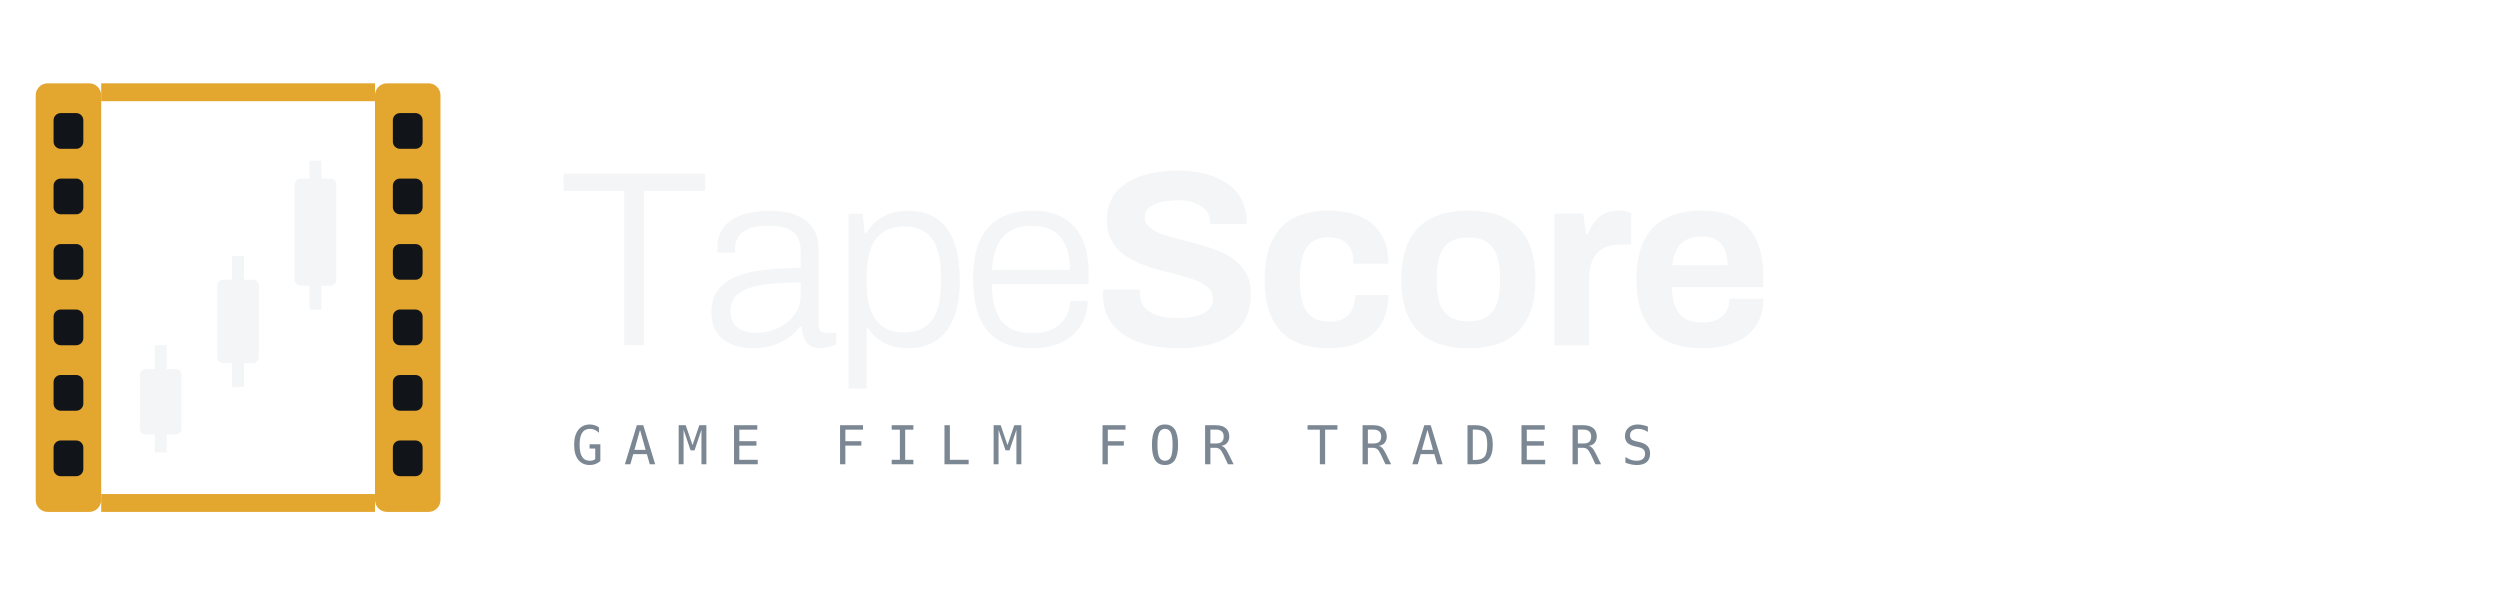
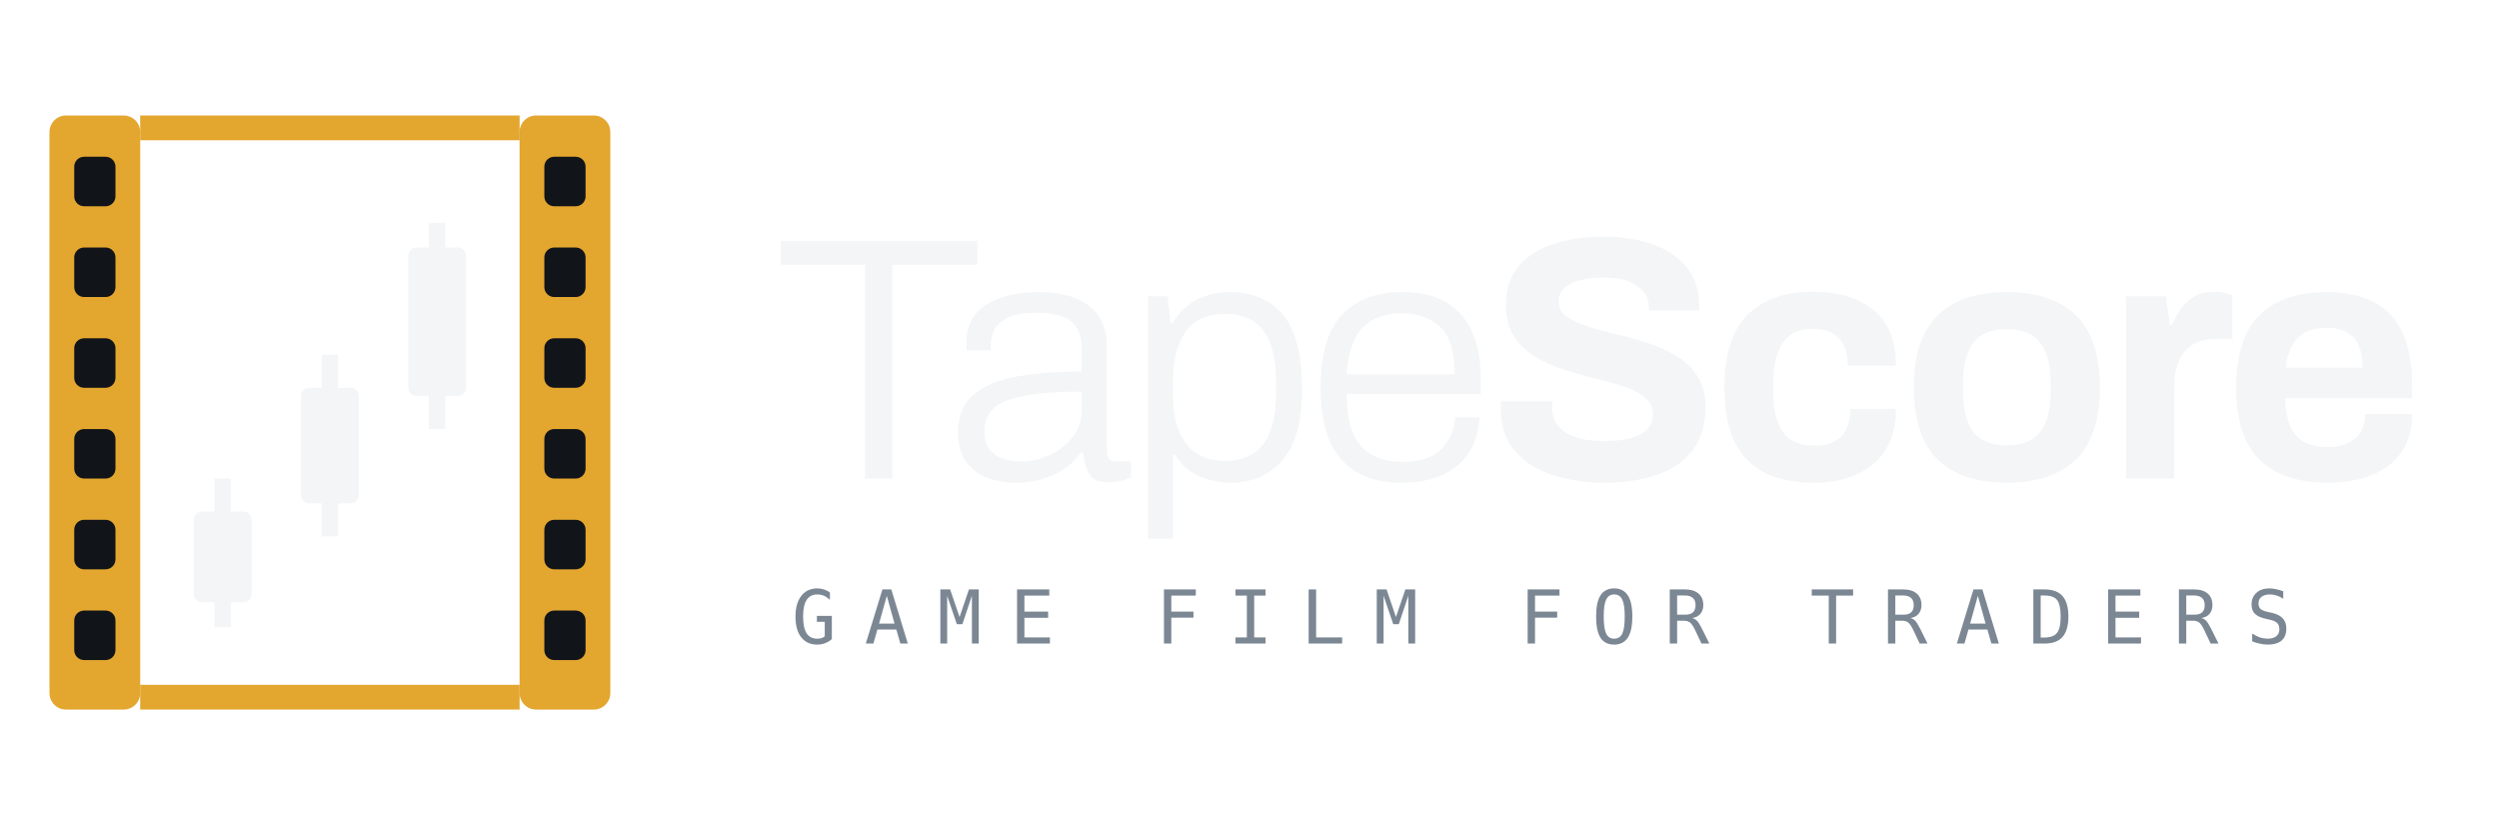
- <svg xmlns="http://www.w3.org/2000/svg" viewBox="0 0 420 100" width="420" height="100" fill="none" role="img" aria-label="TapeScore">
+ <svg xmlns="http://www.w3.org/2000/svg" viewBox="0 0 303 100" width="303" height="100" fill="none" role="img" aria-label="TapeScore">
  <g transform="translate(6,14)">
    <rect x="0" y="0" width="11" height="72" rx="2" fill="#E3A62F" />
    <g fill="#111419">
-       <rect x="3.0" y="5" width="5" height="6" rx="1.2" />
-       <rect x="3.0" y="16" width="5" height="6" rx="1.2" />
-       <rect x="3.0" y="27" width="5" height="6" rx="1.2" />
-       <rect x="3.0" y="38" width="5" height="6" rx="1.2" />
-       <rect x="3.0" y="49" width="5" height="6" rx="1.2" />
-       <rect x="3.0" y="60" width="5" height="6" rx="1.2" />
+       <rect x="3" y="5" width="5" height="6" rx="1.2" />
+       <rect x="3" y="16" width="5" height="6" rx="1.2" />
+       <rect x="3" y="27" width="5" height="6" rx="1.2" />
+       <rect x="3" y="38" width="5" height="6" rx="1.2" />
+       <rect x="3" y="49" width="5" height="6" rx="1.2" />
+       <rect x="3" y="60" width="5" height="6" rx="1.2" />
    </g>
    <rect x="57" y="0" width="11" height="72" rx="2" fill="#E3A62F" />
    <g fill="#111419">
-       <rect x="60.0" y="5" width="5" height="6" rx="1.2" />
-       <rect x="60.0" y="16" width="5" height="6" rx="1.2" />
-       <rect x="60.0" y="27" width="5" height="6" rx="1.2" />
-       <rect x="60.0" y="38" width="5" height="6" rx="1.2" />
-       <rect x="60.0" y="49" width="5" height="6" rx="1.2" />
-       <rect x="60.0" y="60" width="5" height="6" rx="1.2" />
+       <rect x="60" y="5" width="5" height="6" rx="1.2" />
+       <rect x="60" y="16" width="5" height="6" rx="1.2" />
+       <rect x="60" y="27" width="5" height="6" rx="1.2" />
+       <rect x="60" y="38" width="5" height="6" rx="1.2" />
+       <rect x="60" y="49" width="5" height="6" rx="1.2" />
+       <rect x="60" y="60" width="5" height="6" rx="1.2" />
    </g>
    <rect x="11" y="0" width="46" height="3" fill="#E3A62F" />
    <rect x="11" y="69" width="46" height="3" fill="#E3A62F" />
    <line x1="21" y1="44" x2="21" y2="62" stroke="#F3F5F7" stroke-width="2" />
    <rect x="17.5" y="48" width="7" height="11" rx="1" fill="#F3F5F7" />
    <line x1="34" y1="29" x2="34" y2="51" stroke="#F3F5F7" stroke-width="2" />
    <rect x="30.5" y="33" width="7" height="14" rx="1" fill="#F3F5F7" />
    <line x1="47" y1="13" x2="47" y2="38" stroke="#F3F5F7" stroke-width="2" />
    <rect x="43.5" y="16" width="7" height="18" rx="1" fill="#F3F5F7" />
  </g>
-   <path transform="translate(94.00,58.00) scale(0.042,-0.042)" d="M258.865 0V617.242H16.216V686H582.514V617.242H337.514V0Z" fill="#F3F5F7" />
-   <path transform="translate(118.06,58.00) scale(0.042,-0.042)" d="M201.351 -12Q169.892 -12 140.041 -4.473Q110.189 3.054 86.392 19.743Q62.595 36.432 48.635 64.243Q34.676 92.054 34.676 132.622Q34.676 187.297 61.378 221.784Q88.081 256.27 135.973 275.419Q183.865 294.568 249.432 301.716Q314.999 308.865 391.729 308.865V376.189Q391.729 407.972 380.337 430.702Q368.945 453.432 340.311 465.621Q311.676 477.81 259.811 477.81Q209.974 477.81 181.204 465.094Q152.433 452.378 140.717 431.608Q129.001 410.838 129.001 386.027V370H59.649Q58.649 375 58.649 380.0Q58.649 385 58.649 392Q58.649 441.73 84.973 474.054Q111.297 506.378 158.96 522.189Q206.622 538 268.946 538Q332.162 538 375.284 519.689Q418.406 501.378 441.068 467.419Q463.73 433.459 463.73 385.189V83.136Q463.73 64.136 471.352 56.812Q478.974 49.487 491.974 49.487H534.109V3.324Q518.703 -3.378 502.406 -7.189Q486.109 -11 468.243 -11Q441.568 -11 426.473 0.203Q411.378 11.405 404.473 31.121Q397.567 50.838 395.621 74.865H388.945Q369.918 47.784 340.675 28.243Q311.432 8.703 276.216 -1.649Q241 -12 201.351 -12ZM216.055 49.487Q248.757 49.487 280.027 60.177Q311.297 70.866 336.257 90.244Q361.216 109.622 376.472 137.014Q391.729 164.406 391.729 197.487V251.216Q298.892 251.216 236.514 241.175Q174.136 231.135 142.582 206.054Q111.028 180.973 111.028 135.838Q111.028 105.676 124.596 86.433Q138.163 67.19 162.082 58.339Q186.001 49.487 216.055 49.487Z" fill="#F3F5F7" />
-   <path transform="translate(139.60,58.00) scale(0.042,-0.042)" d="M70.405 -173V526H126.812L134.785 449.243H141.785Q169.812 494.297 211.812 516.149Q253.812 538 306.839 538Q373.19 538 419.352 509.0Q465.514 480 490.339 418.324Q515.163 356.649 515.163 257.946Q515.163 165.973 489.839 105.987Q464.514 46 418.339 17.0Q372.163 -12 309.109 -12Q277.163 -12 247.163 -4.0Q217.163 4 192.136 21.851Q167.109 39.703 149.082 68.432H142.406V-173ZM289.784 51.109Q340.189 51.109 373.446 71.65Q406.703 92.19 423.27 136.298Q439.838 180.406 439.838 250.27V275.081Q439.838 349.999 421.919 393.594Q404 437.188 371.419 456.04Q338.838 474.891 294.514 474.891Q241.352 474.891 207.42 451.499Q173.487 428.107 157.947 382.486Q142.406 336.865 142.406 271.027V253.622Q142.406 191.649 155.15 152.028Q167.893 112.406 189.149 90.393Q210.406 68.38 236.622 59.744Q262.838 51.109 289.784 51.109Z" fill="#F3F5F7" />
-   <path transform="translate(161.81,58.00) scale(0.042,-0.042)" d="M273.433 -12Q198.216 -12 145.933 17.5Q93.649 47 66.662 108.0Q39.676 169 39.676 263Q39.676 358 66.662 418.5Q93.649 479 146.946 508.5Q200.243 538 278.838 538Q352.135 538 401.609 509.162Q451.082 480.324 476.406 425.04Q501.73 369.757 501.73 289.945V244.486H114.677Q115.326 174.541 134.069 130.906Q152.812 87.271 188.42 67.731Q224.028 48.19 275.784 48.19Q314.324 48.19 342.432 58.244Q370.54 68.298 389.256 85.865Q407.972 103.433 417.824 127.162Q427.675 150.892 428.351 177.243H498.352Q497.676 138.054 483.555 103.757Q469.433 69.459 441.649 43.432Q413.865 17.405 371.865 2.703Q329.865 -12 273.433 -12ZM115.326 301.433H426.756Q426.756 350.649 415.54 384.121Q404.324 417.594 384.067 438.337Q363.811 459.08 336.365 468.283Q308.919 477.486 275.46 477.486Q225.649 477.486 191.041 458.742Q156.433 439.999 137.704 401.175Q118.974 362.351 115.326 301.433Z" fill="#F3F5F7" />
-   <path transform="translate(183.43,58.00) scale(0.042,-0.042)" d="M343.088 -12Q283.044 -12 228.979 0.065Q174.913 12.13 133.5 38.413Q92.087 64.696 68.326 105.5Q44.565 146.304 44.565 203.566Q44.565 208.696 44.956 214.152Q45.348 219.609 45.565 222.826H193.523Q193.306 220.391 192.914 215.326Q192.523 210.261 192.523 206.479Q192.523 174.131 210.436 152.261Q228.349 130.392 262.066 119.414Q295.783 108.436 341.087 108.436Q369.522 108.436 392.413 111.675Q415.304 114.914 432.5 121.327Q449.695 127.74 461.369 137.044Q473.043 146.348 478.652 158.37Q484.26 170.391 484.26 184.957Q484.26 211.783 466.478 229.043Q448.695 246.304 418.521 258.217Q388.347 270.13 350.391 279.869Q312.434 289.608 272.261 300.282Q232.087 310.956 194.13 326.347Q156.174 341.739 126 364.065Q95.826 386.391 78.043 420.326Q60.261 454.26 60.261 501.913Q60.261 552.521 81.739 589.826Q103.217 627.13 142.022 651.174Q180.826 675.217 232.022 686.826Q283.218 698.435 342.653 698.435Q399.174 698.435 448.979 686.717Q498.783 675 536.87 650.174Q574.957 625.348 596.61 587.304Q618.262 549.261 618.479 496.609V484.609H472.521V493.304Q472.521 519.913 456.869 539.043Q441.217 558.173 412.326 568.956Q383.435 579.739 343.609 579.739Q301.87 579.739 272.371 571.782Q242.871 563.826 227.393 548.63Q211.914 533.434 211.914 512.043Q211.914 488.348 229.697 472.435Q247.48 456.522 277.654 445.391Q307.827 434.261 345.784 424.913Q383.74 415.566 423.914 404.718Q464.088 393.87 502.045 379.087Q540.001 364.305 570.175 341.805Q600.349 319.305 618.131 286.305Q635.914 253.305 635.914 206.87Q635.914 128.131 597.979 79.826Q560.044 31.522 493.892 9.761Q427.74 -12 343.088 -12Z" fill="#F3F5F7" />
-   <path transform="translate(210.85,58.00) scale(0.042,-0.042)" d="M294.653 -12Q210.914 -12 153.805 17.717Q96.696 47.435 67.522 108.544Q38.348 169.652 38.348 263.217Q38.348 357.783 67.913 418.5Q97.479 479.217 154.587 508.935Q211.696 538.652 294.653 538.652Q349.175 538.652 392.784 525.652Q436.393 512.652 468.175 486.044Q499.958 459.435 516.589 419.565Q533.219 379.696 533.219 325.956H394.218Q394.218 361.652 383.109 384.782Q372.001 407.913 349.609 419.76Q327.218 431.608 293.088 431.608Q253.392 431.608 228.371 413.804Q203.349 396 191.392 361.109Q179.436 326.217 179.436 274V251.434Q179.436 200 191.501 164.826Q203.566 129.653 229.588 112.24Q255.61 94.827 297.87 94.827Q331.653 94.827 354.153 106.674Q376.653 118.522 388.653 142.544Q400.653 166.566 400.653 200.913H533.219Q533.219 149.522 516.589 109.544Q499.958 69.565 468.567 42.565Q437.175 15.565 393.175 1.783Q349.175 -12 294.653 -12Z" fill="#F3F5F7" />
-   <path transform="translate(233.81,58.00) scale(0.042,-0.042)" d="M306.392 -12Q219.522 -12 159.674 17.717Q99.826 47.435 69.087 108.544Q38.348 169.652 38.348 263.217Q38.348 357.783 69.087 418.391Q99.826 479 159.674 508.717Q219.522 538.435 306.392 538.435Q394.044 538.435 453.609 508.717Q513.175 479 543.914 418.391Q574.653 357.783 574.653 263.217Q574.653 169.652 543.914 108.544Q513.175 47.435 453.609 17.717Q394.044 -12 306.392 -12ZM306.392 95.609Q351.566 95.609 379.435 113.022Q407.304 130.435 420.044 165.218Q432.783 200 432.783 251.434V274.783Q432.783 326.217 420.044 361.109Q407.304 396 379.435 413.413Q351.566 430.826 306.392 430.826Q261.218 430.826 233.457 413.413Q205.697 396 192.958 361.109Q180.219 326.217 180.219 274.783V251.434Q180.219 200 192.958 165.218Q205.697 130.435 233.457 113.022Q261.218 95.609 306.392 95.609Z" fill="#F3F5F7" />
-   <path transform="translate(258.46,58.00) scale(0.042,-0.042)" d="M63.913 0V526.435H179.175L189.827 444.087H196.827Q207.479 470.174 223.284 491.565Q239.088 512.957 262.958 525.804Q286.827 538.652 319.175 538.652Q336.045 538.652 350.088 535.435Q364.132 532.217 371.132 529V402.695H328.262Q297.044 402.695 273.371 394.195Q249.697 385.695 233.849 368.021Q218.001 350.347 210.327 324.108Q202.653 297.869 202.653 263.173V0Z" fill="#F3F5F7" />
-   <path transform="translate(273.32,58.00) scale(0.042,-0.042)" d="M302.74 -12Q216.349 -12 157.414 17.5Q98.479 47 68.413 108.0Q38.348 169 38.348 263.217Q38.348 357.783 68.304 418.391Q98.261 479 156.544 508.717Q214.827 538.435 300.131 538.435Q380.262 538.435 435.023 509.717Q489.784 481 517.741 421.565Q545.697 362.13 545.697 267.913V232.348H179.436Q181.001 186.174 193.458 154.305Q205.914 122.435 232.544 106.587Q259.175 90.74 302.653 90.74Q326.523 90.74 346.196 96.74Q365.87 102.74 380.109 114.805Q394.349 126.87 402.088 144.783Q409.827 162.696 409.827 185.739H545.697Q545.697 136.391 528.089 99.174Q510.48 61.957 478.002 37.413Q445.523 12.87 401.023 0.435Q356.523 -12 302.74 -12ZM181.219 320.087H402.609Q402.609 350.478 395.435 372.065Q388.261 393.652 375.196 407.891Q362.131 422.13 343.675 428.521Q325.218 434.913 301.87 434.913Q264.175 434.913 238.653 422.347Q213.131 409.782 199.566 384.413Q186.001 359.043 181.219 320.087Z" fill="#F3F5F7" />
+   <path d="M108.2 58L104.88 58L104.88 32.09L94.67 32.09L94.67 29.19L118.49 29.19L118.49 32.09L108.2 32.09L108.2 58M123.14 58.5L123.14 58.5Q121.38 58.5 119.78 57.94Q118.18 57.37 117.18 56.03Q116.17 54.68 116.17 52.41L116.17 52.41Q116.17 49.39 118.1 47.79Q120.03 46.2 123.43 45.61Q126.84 45.02 131.16 45.02L131.16 45.02L131.16 42.21Q131.16 40.19 130.01 39.06Q128.85 37.92 125.62 37.92L125.62 37.92Q123.48 37.92 122.28 38.47Q121.08 39.02 120.6 39.9Q120.12 40.78 120.12 41.79L120.12 41.79L120.12 42.46L117.22 42.46Q117.18 42.25 117.18 42.04Q117.18 41.83 117.18 41.54L117.18 41.54Q117.18 38.43 119.61 36.92Q122.05 35.4 126 35.4L126 35.4Q129.94 35.4 132.07 37.11Q134.19 38.81 134.19 41.83L134.19 41.83L134.19 54.51Q134.19 55.31 134.48 55.63Q134.77 55.94 135.36 55.94L135.36 55.94L137.13 55.94L137.13 57.87Q135.78 58.46 134.35 58.46L134.35 58.46Q132.67 58.46 132.07 57.43Q131.46 56.4 131.33 54.85L131.33 54.85L131.04 54.85Q129.82 56.61 127.72 57.56Q125.62 58.5 123.14 58.5M123.77 55.94L123.77 55.94Q125.58 55.94 127.28 55.14Q128.98 54.35 130.07 52.96Q131.16 51.57 131.16 49.73L131.16 49.73L131.16 47.46Q125.28 47.46 122.32 48.45Q119.36 49.43 119.36 52.29L119.36 52.29Q119.36 54.22 120.62 55.08Q121.88 55.94 123.77 55.94M142.2 65.27L139.18 65.27L139.18 35.91L141.57 35.91L141.91 39.14L142.2 39.14Q143.38 37.21 145.14 36.31Q146.9 35.4 149.13 35.4L149.13 35.4Q153.29 35.4 155.58 38.18Q157.87 40.95 157.87 47.16L157.87 47.16Q157.87 53 155.51 55.75Q153.16 58.5 149.21 58.5L149.21 58.5Q147.2 58.5 145.41 57.73Q143.63 56.95 142.49 55.14L142.49 55.14L142.2 55.14L142.2 65.27M148.42 55.86L148.42 55.86Q151.57 55.86 153.14 53.88Q154.72 51.91 154.72 47.5L154.72 47.5L154.72 46.45Q154.72 43.3 153.96 41.47Q153.2 39.65 151.84 38.85Q150.47 38.05 148.63 38.05L148.63 38.05Q145.22 38.05 143.71 40.25Q142.2 42.46 142.2 46.62L142.2 46.62L142.2 47.33Q142.2 50.82 143.12 52.65Q144.05 54.47 145.48 55.17Q146.9 55.86 148.42 55.86M169.91 58.5L169.91 58.5Q165.17 58.5 162.65 55.71Q160.13 52.92 160.13 46.95L160.13 46.95Q160.13 40.99 162.67 38.2Q165.21 35.4 170.16 35.4L170.16 35.4Q174.74 35.4 177.14 38.11Q179.53 40.82 179.53 45.82L179.53 45.82L179.53 47.75L163.28 47.75Q163.28 52.16 165.02 54.07Q166.76 55.98 170.04 55.98L170.04 55.98Q173.27 55.98 174.81 54.39Q176.34 52.79 176.42 50.57L176.42 50.57L179.36 50.57Q179.32 52.75 178.29 54.56Q177.26 56.36 175.18 57.43Q173.1 58.5 169.91 58.5M163.28 45.36L163.28 45.36L176.38 45.36Q176.38 41.24 174.6 39.6Q172.81 37.97 170 37.97L170 37.97Q166.89 37.97 165.21 39.73Q163.53 41.49 163.28 45.36" fill="#F3F5F7" />
+   <path d="M194.47 58.5L194.47 58.5Q191.11 58.5 188.26 57.58Q185.4 56.66 183.68 54.66Q181.96 52.67 181.96 49.43L181.96 49.43Q181.96 49.22 181.96 48.99Q181.96 48.76 182 48.63L182 48.63L188.22 48.63Q188.17 48.76 188.17 48.97Q188.17 49.18 188.17 49.35L188.17 49.35Q188.17 51.36 189.83 52.41Q191.49 53.46 194.39 53.46L194.39 53.46Q200.4 53.46 200.4 50.23L200.4 50.23Q200.4 48.97 199.43 48.17Q198.46 47.37 196.89 46.85Q195.31 46.32 193.4 45.86Q191.49 45.4 189.6 44.79Q187.71 44.18 186.12 43.22Q184.52 42.25 183.55 40.74Q182.59 39.23 182.59 36.92L182.59 36.92Q182.59 34.06 184.16 32.23Q185.74 30.41 188.45 29.55Q191.16 28.68 194.47 28.68L194.47 28.68Q197.62 28.68 200.25 29.57Q202.87 30.45 204.45 32.32Q206.02 34.19 206.02 37.13L206.02 37.13L206.02 37.63L199.93 37.63L199.93 37.29Q199.93 35.61 198.46 34.63Q196.99 33.64 194.52 33.64L194.52 33.64Q191.87 33.64 190.42 34.4Q188.97 35.15 188.97 36.5L188.97 36.5Q188.97 37.63 189.94 38.34Q190.9 39.06 192.48 39.56Q194.05 40.07 195.97 40.51Q197.88 40.95 199.77 41.56Q201.66 42.17 203.25 43.13Q204.85 44.1 205.81 45.59Q206.78 47.08 206.78 49.31L206.78 49.31Q206.78 52.62 205.18 54.64Q203.59 56.66 200.82 57.58Q198.04 58.5 194.47 58.5M219.88 58.5L219.88 58.5Q214.54 58.5 211.81 55.69Q209.08 52.88 209.08 46.95L209.08 46.95Q209.08 41.03 211.85 38.2Q214.63 35.36 219.88 35.36L219.88 35.36Q224.41 35.36 227.14 37.57Q229.87 39.77 229.87 44.31L229.87 44.31L224.03 44.31Q224.03 39.86 219.79 39.86L219.79 39.86Q217.31 39.86 216.16 41.54Q215 43.22 215 46.49L215 46.49L215 47.46Q215 50.69 216.16 52.35Q217.31 54.01 220 54.01L220 54.01Q224.33 54.01 224.33 49.56L224.33 49.56L229.87 49.56Q229.87 53.93 227.16 56.22Q224.45 58.5 219.88 58.5M243.3 58.5L243.3 58.5Q237.84 58.5 234.95 55.69Q232.05 52.88 232.05 46.95L232.05 46.95Q232.05 41.03 234.95 38.22Q237.84 35.4 243.3 35.4L243.3 35.4Q248.81 35.4 251.7 38.22Q254.6 41.03 254.6 46.95L254.6 46.95Q254.6 52.88 251.7 55.69Q248.81 58.5 243.3 58.5M243.3 53.97L243.3 53.97Q246.16 53.97 247.4 52.33Q248.64 50.69 248.64 47.46L248.64 47.46L248.64 46.45Q248.64 43.22 247.4 41.56Q246.16 39.9 243.3 39.9L243.3 39.9Q240.49 39.9 239.25 41.56Q238.01 43.22 238.01 46.45L238.01 46.45L238.01 47.46Q238.01 50.69 239.25 52.33Q240.49 53.97 243.3 53.97M263.62 58L257.79 58L257.79 35.91L262.62 35.91L263.08 39.35L263.37 39.35Q264 37.71 265.24 36.54Q266.48 35.36 268.5 35.36L268.5 35.36Q269.21 35.36 269.8 35.51Q270.39 35.66 270.68 35.78L270.68 35.78L270.68 41.07L268.87 41.07Q263.62 41.07 263.62 46.95L263.62 46.95L263.62 58M282.26 58.5L282.26 58.5Q276.8 58.5 273.97 55.71Q271.13 52.92 271.13 46.95L271.13 46.95Q271.13 41.03 273.95 38.22Q276.76 35.4 282.14 35.4L282.14 35.4Q287.18 35.4 289.82 38.11Q292.47 40.82 292.47 46.74L292.47 46.74L292.47 48.26L277.06 48.26Q277.14 51.2 278.32 52.69Q279.49 54.18 282.26 54.18L282.26 54.18Q284.28 54.18 285.52 53.17Q286.76 52.16 286.76 50.19L286.76 50.19L292.47 50.19Q292.47 52.96 291.17 54.81Q289.87 56.66 287.58 57.58Q285.29 58.5 282.26 58.5M277.14 44.56L277.14 44.56L286.46 44.56Q286.46 42 285.31 40.86Q284.15 39.73 282.22 39.73L282.22 39.73Q279.83 39.73 278.63 40.93Q277.43 42.12 277.14 44.56" fill="#F3F5F7" />
  <text x="96" y="78" font-family="ui-monospace, SF Mono, Menlo, monospace" font-size="9" letter-spacing="3.4" fill="#7C8794">GAME FILM FOR TRADERS</text>
</svg>
